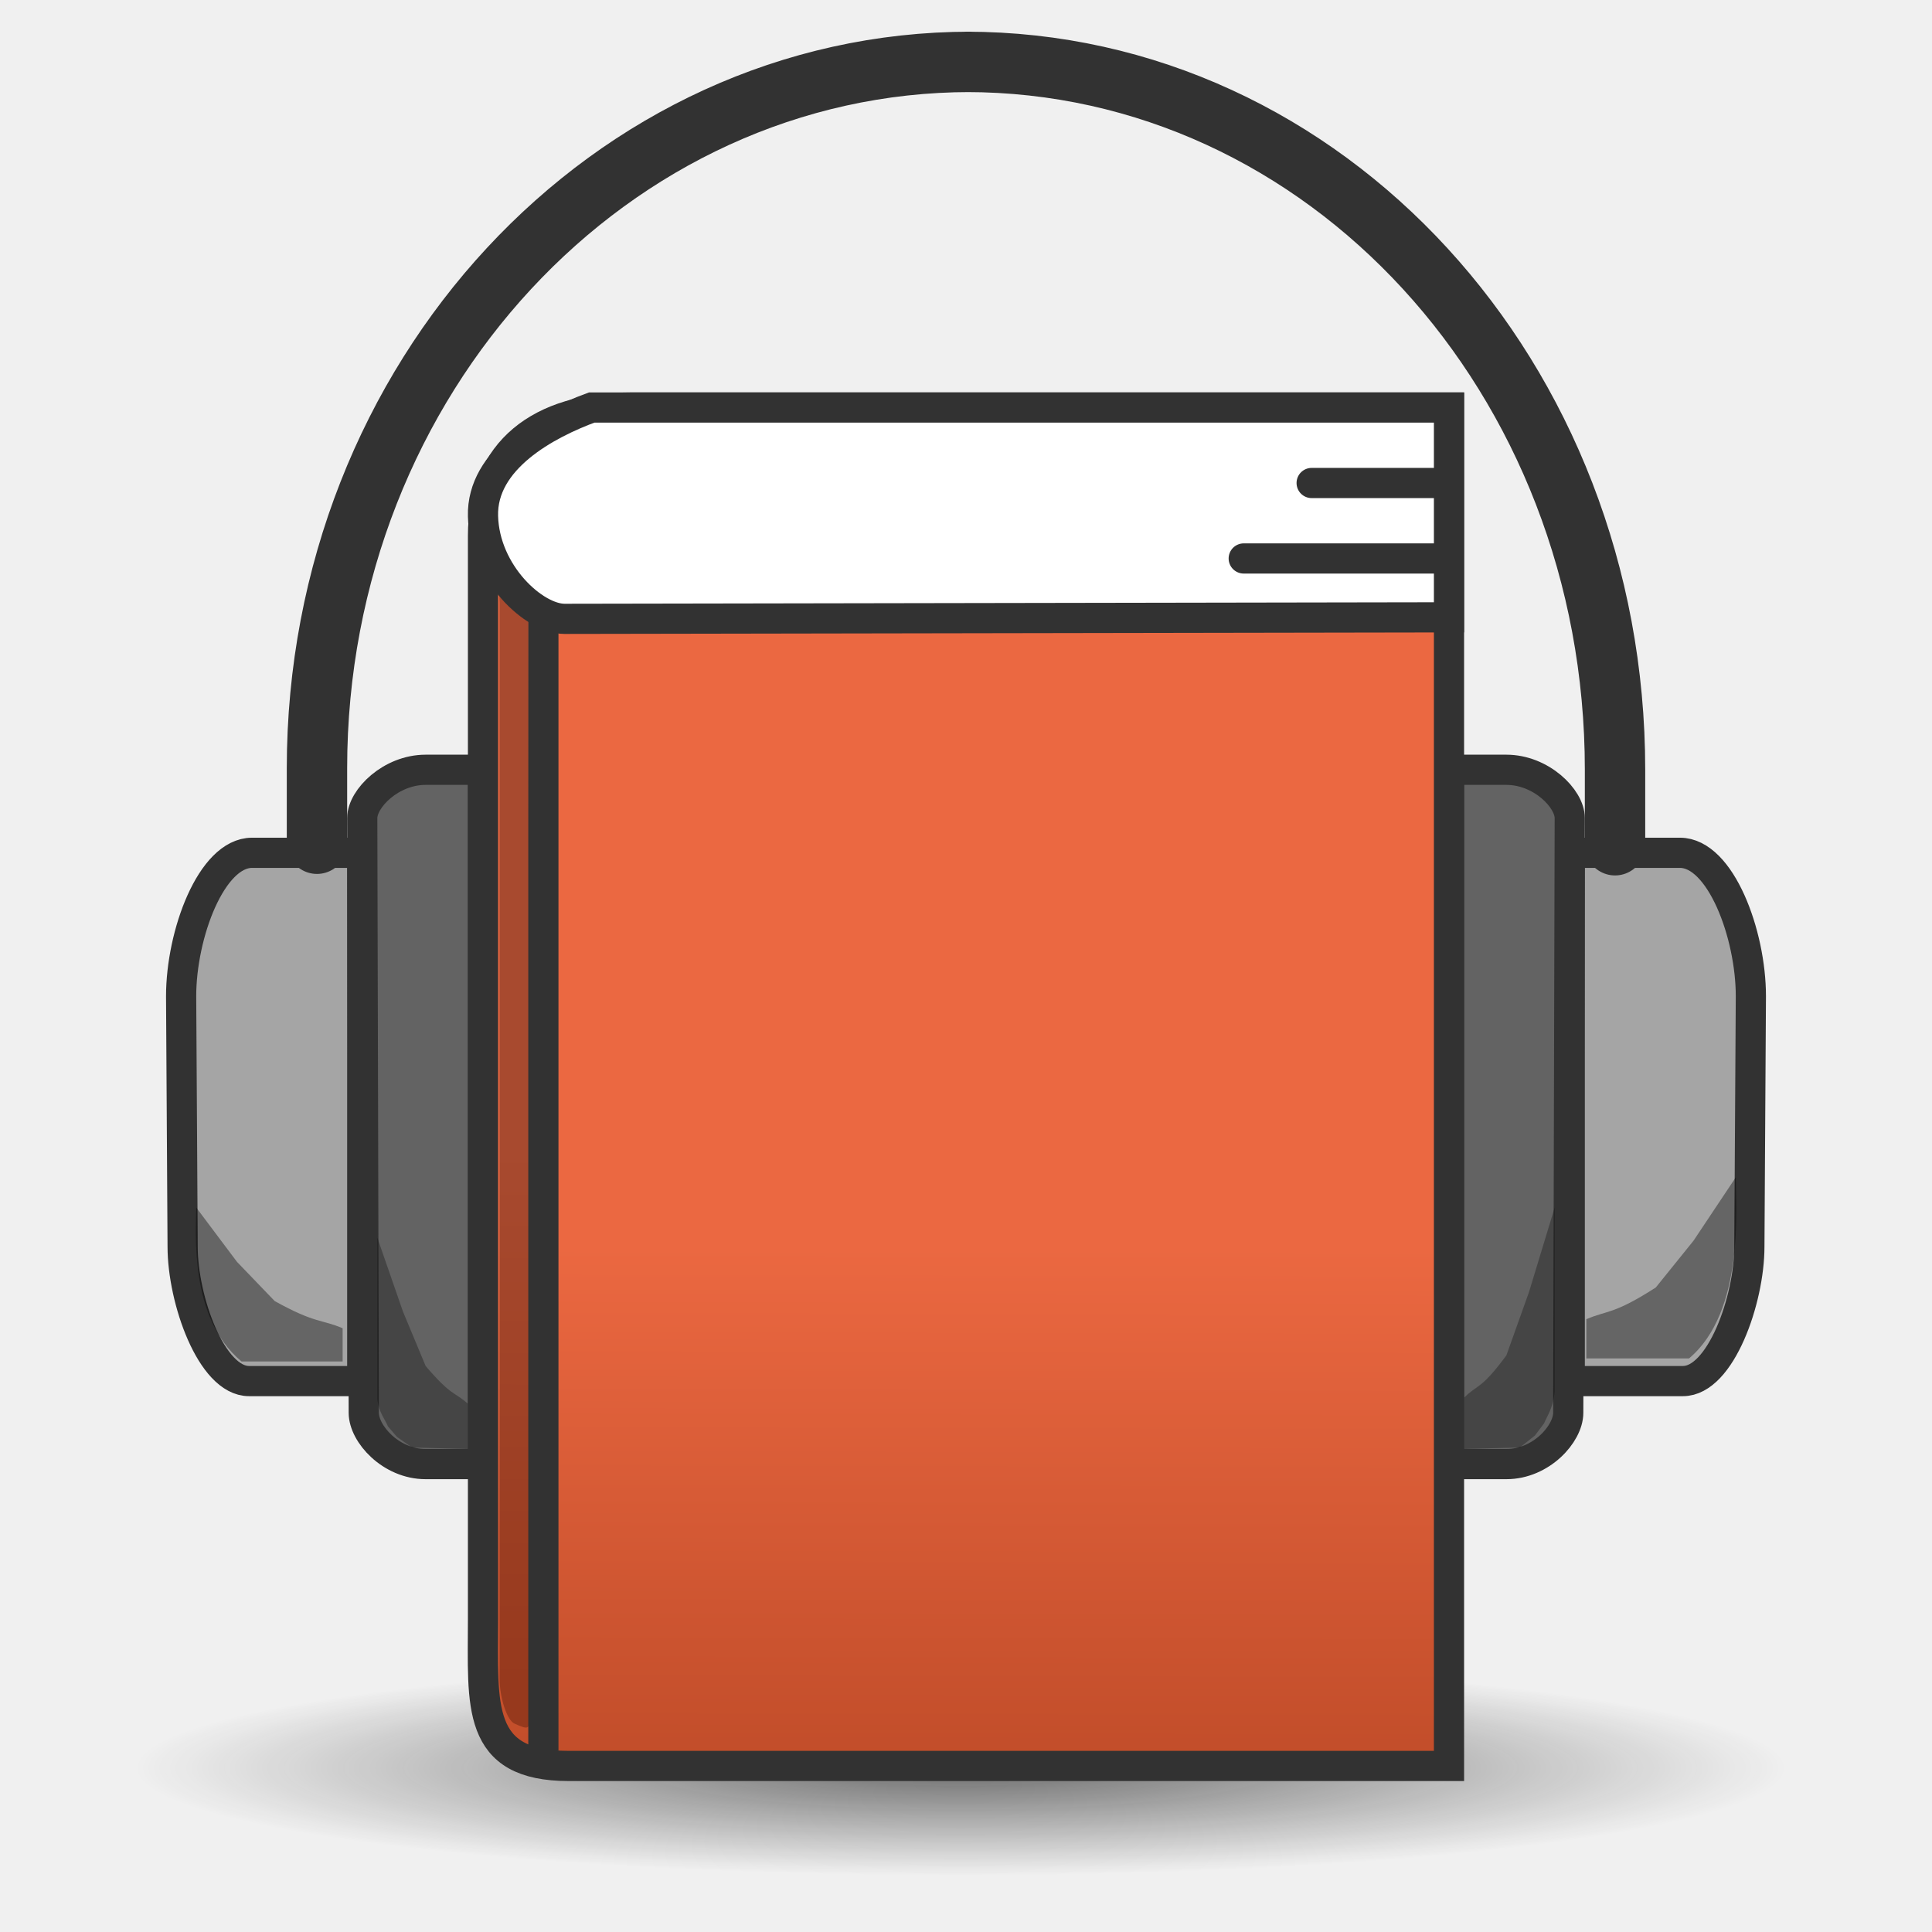
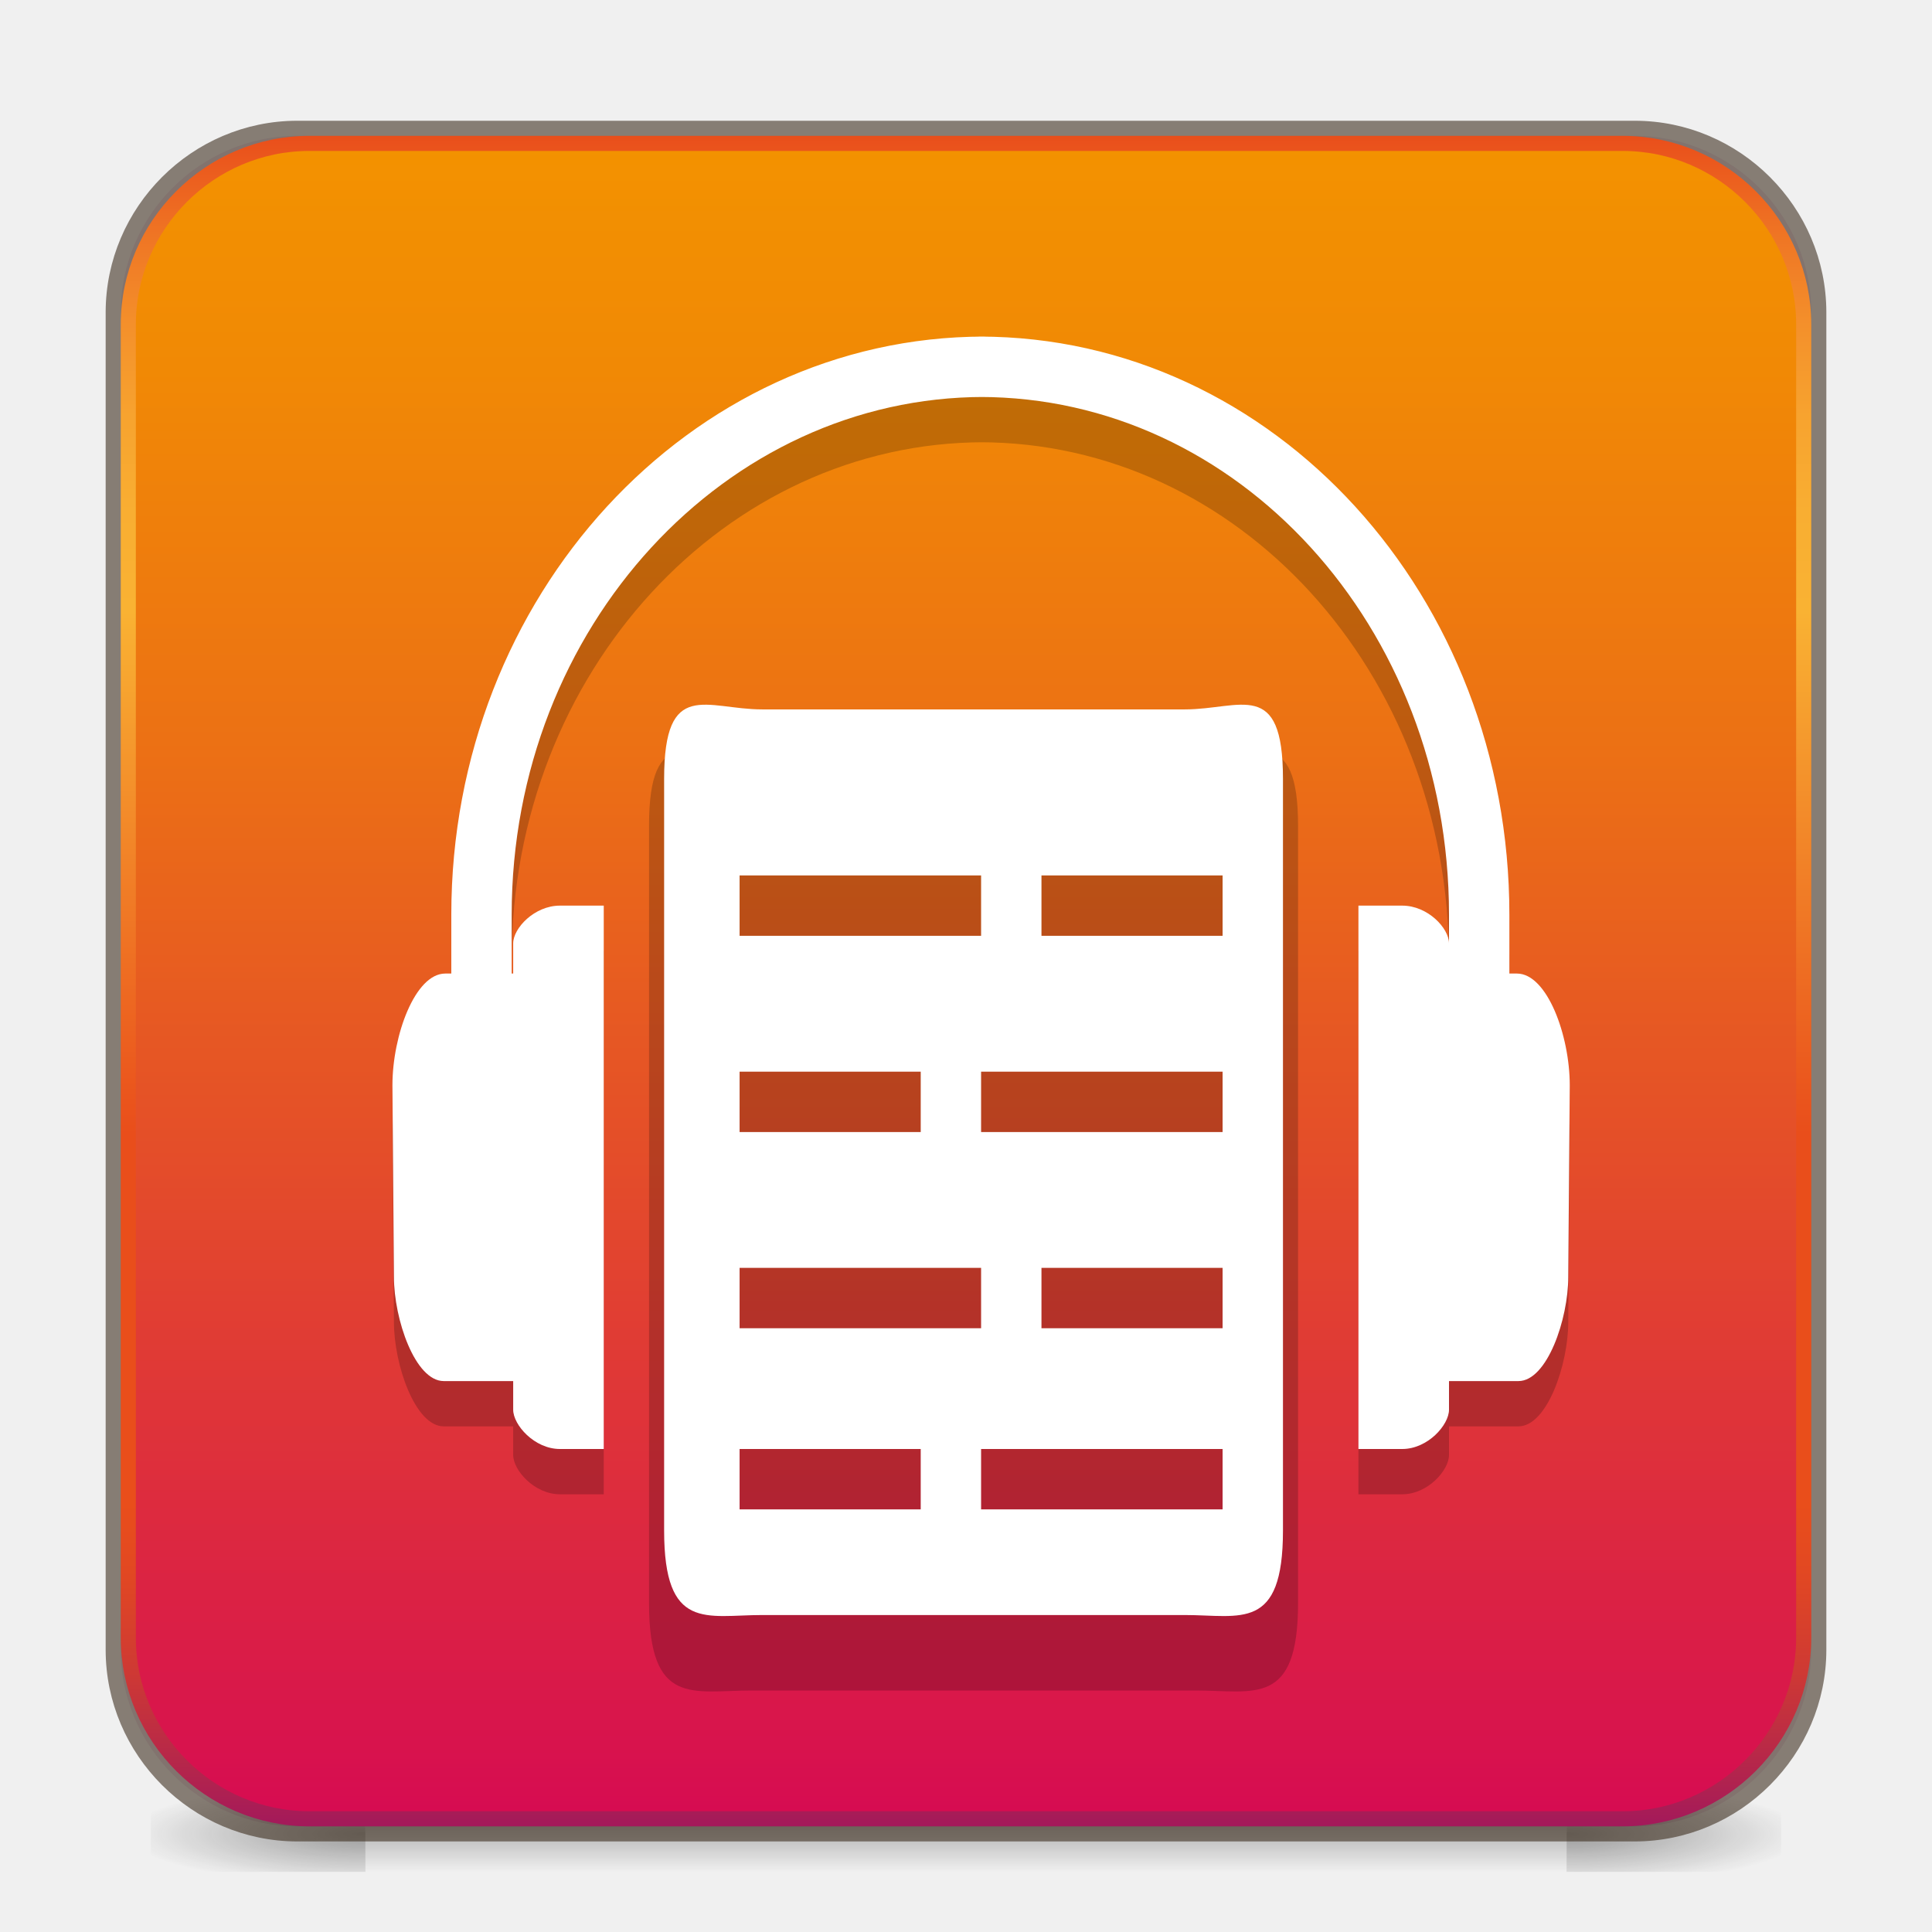
- <svg xmlns="http://www.w3.org/2000/svg" version="1.1" id="Ebene_1" x="0px" y="0px" width="128px" height="128px" viewBox="0 0 128 128" enable-background="new 0 0 128 128" xml:space="preserve">
-   <g id="Ebene_1_1_">
-     <g id="layer8">
-       <radialGradient id="rect5951_1_" cx="-708.898" cy="752.365" r="11.38" gradientTransform="matrix(4.8068 0 0 0.6263 3471.185 -354.0776)" gradientUnits="userSpaceOnUse">
-         <stop offset="0" style="stop-color:#171717;stop-opacity:0.6" />
-         <stop offset="1" style="stop-color:#171717;stop-opacity:0" />
-       </radialGradient>
-       <path id="rect5951" fill="url(#rect5951_1_)" d="M16.1,110h95.1c3.9,0,7.1,3.2,7.1,7.1l0,0c0,3.9-3.2,7.1-7.1,7.1H16.1    c-3.9,0-7.1-3.2-7.1-7.1l0,0C9,113.2,12.2,110,16.1,110z" />
-     </g>
-     <g id="layer7_1_">
-       <path id="rect5413-5_1_" fill="#A5A5A5" stroke="#323232" stroke-width="2" stroke-linecap="round" stroke-linejoin="round" d="    M16.7,56.5H24v35h-7.5c-2.5,0-4.4-5.4-4.4-8.9L12,66C12,61.9,14,56.5,16.7,56.5z" />
-       <path id="rect5413_1_" fill="#636363" stroke="#323232" stroke-width="2" stroke-linecap="round" stroke-linejoin="round" d="    M28.2,51H32v46h-3.8c-2.3,0-4.1-2-4.1-3.4L24,54.2C24,52.9,25.9,51,28.2,51z" />
-       <path id="rect5413-5-2_1_" fill="#A5A5A5" stroke="#323232" stroke-width="2" stroke-linecap="round" stroke-linejoin="round" d="    M111.3,56.5H104v35h7.5c2.5,0,4.4-5.4,4.4-8.9L116,66C116,61.9,114,56.5,111.3,56.5z" />
-       <path id="rect5413-3_1_" fill="#636363" stroke="#323232" stroke-width="2" stroke-linecap="round" stroke-linejoin="round" d="    M99.8,51H96v46h3.8c2.3,0,4.1-2,4.1-3.4l0.1-39.4C104,52.9,102.1,51,99.8,51z" />
-       <path id="path5647" fill-opacity="0.388" d="M13,80l2.7,3.6l2.5,2.6c2.7,1.5,3.1,1.2,4.5,1.8v1.8v0.4h-6.4H16    C12.5,87.3,13,81.6,13,80z" />
-       <path id="path5647-9" fill-opacity="0.39" d="M115,78l-2.8,4.2l-2.5,3.1c-2.8,1.8-3.2,1.5-4.6,2.1v2.1V90h6.5h0.3    C115.6,86.9,115,79.9,115,78L115,78z" />
-       <path id="path5647-1" fill-opacity="0.3" d="M25,82l1.7,4.9l1.5,3.6c1.7,2,1.9,1.7,2.8,2.5v2.5V96l-3.7-0.1l-1-0.7l-0.6-0.7    c-0.2-0.5-0.6-0.9-0.7-1.8C25,89.4,25,83.7,25,82z" />
-       <path id="path5647-1-2" fill-opacity="0.3" d="M103,80l-1.7,5.6l-1.5,4.2c-1.7,2.3-1.9,1.9-2.8,2.8v2.8V96l3.7-0.1l1-0.8l0.6-0.8    c0.2-0.5,0.6-1,0.7-2.1C103,88.4,103,81.9,103,80L103,80z" />
-       <path id="rect5540_2_" fill="none" stroke="#323232" stroke-width="4" stroke-linecap="round" stroke-linejoin="round" d="    M21,55.9v-5C21,25,40.5,4.1,64.3,4.1H64c23.8,0,43,20.9,43,46.9v5" />
-     </g>
-     <g id="layer6">
-       <linearGradient id="rect5350_1_" gradientUnits="userSpaceOnUse" x1="-638.227" y1="-135.254" x2="-638.247" y2="-125.89" gradientTransform="matrix(3.7627 0 0 3.7795 2465.443 593.8066)">
-         <stop offset="0" style="stop-color:#EB6841" />
-         <stop offset="1" style="stop-color:#C04C29" />
-       </linearGradient>
-       <path id="rect5350" fill="url(#rect5350_1_)" stroke="#323232" stroke-width="2" d="M41.8,27H96v90H37.7c-6.2,0-5.7-4-5.7-9.7    V35.5C32,29.9,35.8,27,41.8,27z" />
-       <linearGradient id="rect5391_1_" gradientUnits="userSpaceOnUse" x1="-647.558" y1="-127.575" x2="-647.544" y2="-137" gradientTransform="matrix(3.7795 0 0 3.7795 2481.486 593.8066)">
-         <stop offset="0" style="stop-color:#97391D" />
-         <stop offset="1" style="stop-color:#A84A2F" />
-       </linearGradient>
-       <path id="rect5391" fill="url(#rect5391_1_)" d="M34,37.5c0.5,0,1,1,1,2.3l0.1,73.9c0,0.9-0.1,0.9-1,0.5c-0.5-0.2-1-1.7-1-3V39.9    C33,38.6,33.4,37.5,34,37.5z" />
-       <path id="rect5357" fill="#FFFFFF" stroke="#323232" stroke-width="2" d="M39.2,27H96v13.9L37.4,41c-2,0-5.3-3-5.4-6.8    C31.9,30.4,36.2,28.1,39.2,27z" />
-       <path id="path5360" fill="none" stroke="#323232" stroke-width="2" d="M36,40c0,76,0,76,0,76l0,0V40z" />
-       <path id="path5362" fill="none" stroke="#323232" stroke-width="2" stroke-linejoin="round" d="M95.6,32c-8.7,0,0,0-8.7,0H95.6z" />
-       <path id="path5364" fill="none" stroke="#323232" stroke-width="2" stroke-linecap="round" stroke-linejoin="round" d="M95.6,37    c-13.2,0-13.2,0-13.2,0H95.6z" />
-     </g>
+ <svg xmlns="http://www.w3.org/2000/svg" version="1.1" id="Layer_2" x="0px" y="0px" width="128px" height="128px" viewBox="0 0 128 128" enable-background="new 0 0 128 128" xml:space="preserve">
+   <g id="Drop_Shadow" transform="matrix(1.052632,0,0,1.285713,-1.263158,-13.42854)" opacity="0.4">
+     <radialGradient id="rect2801_1_" cx="-483.074" cy="453.211" r="2.499" gradientTransform="matrix(5.9947 0 0 1.0551 2995.665 -373.2321)" gradientUnits="userSpaceOnUse">
+       <stop offset="0" style="stop-color:#181818" />
+       <stop offset="1" style="stop-color:#181818;stop-opacity:0" />
+     </radialGradient>
+     <rect id="rect2801" x="99.8" y="103" fill="url(#rect2801_1_)" width="13.5" height="3.9" />
+     <radialGradient id="rect2_1_" cx="-870.38" cy="-351.344" r="2.499" gradientTransform="matrix(-5.9947 0 0 -1.0551 -5193.468 -265.7603)" gradientUnits="userSpaceOnUse">
+       <stop offset="0" style="stop-color:#181818" />
+       <stop offset="1" style="stop-color:#181818;stop-opacity:0" />
+     </radialGradient>
+     <rect id="rect2" x="10.7" y="103" fill="url(#rect2_1_)" width="13.5" height="3.9" />
+     <linearGradient id="rect1_1_" gradientUnits="userSpaceOnUse" x1="-271.532" y1="616.247" x2="-271.532" y2="609.218" gradientTransform="matrix(2.9917 0 0 0.9184 874.3348 -459.0532)">
+       <stop offset="0" style="stop-color:#181818;stop-opacity:0" />
+       <stop offset="0.5" style="stop-color:#181818" />
+       <stop offset="1" style="stop-color:#181818;stop-opacity:0" />
+     </linearGradient>
+     <rect id="rect1" x="24.2" y="103" fill="url(#rect1_1_)" width="75.6" height="3.9" />
  </g>
+   <path id="Icon_Border" opacity="0.6" fill="#381F18" stroke="#3F3022" stroke-miterlimit="10" enable-background="new    " d="  M120.5,109.3c0,6.7-5.5,12.2-12.2,12.2H19.7c-6.7,0-12.2-5.5-12.2-12.2V20.7C7.5,14,13,8.5,19.7,8.5h88.6c6.7,0,12.2,5.5,12.2,12.2  V109.3z" />
+   <linearGradient id="Background_1_" gradientUnits="userSpaceOnUse" x1="305.999" y1="-211.486" x2="305.999" y2="-322.487" gradientTransform="matrix(1 0 0 -1 -242 -202)">
+     <stop offset="0" style="stop-color:#F39200" />
+     <stop offset="0.135" style="stop-color:#F18905" />
+     <stop offset="0.356" style="stop-color:#EC7114" />
+     <stop offset="0.634" style="stop-color:#E3492C" />
+     <stop offset="0.956" style="stop-color:#D8134D" />
+     <stop offset="1" style="stop-color:#D60B52" />
+   </linearGradient>
+   <linearGradient id="Background_2_" gradientUnits="userSpaceOnUse" x1="305.999" y1="-210.986" x2="305.999" y2="-322.987" gradientTransform="matrix(1 0 0 -1 -242 -202)">
+     <stop offset="0" style="stop-color:#E94E1B" />
+     <stop offset="7.124600e-03" style="stop-color:#EA531C" />
+     <stop offset="5.917545e-02" style="stop-color:#EF7524" />
+     <stop offset="0.112" style="stop-color:#F4902B" />
+     <stop offset="0.166" style="stop-color:#F7A32F" />
+     <stop offset="0.222" style="stop-color:#F8AE32" />
+     <stop offset="0.281" style="stop-color:#F9B233" />
+     <stop offset="0.59" style="stop-color:#E94E1B" />
+     <stop offset="0.809" style="stop-color:#E94E1B" />
+     <stop offset="0.849" style="stop-color:#E24822" />
+     <stop offset="0.909" style="stop-color:#CE3934" />
+     <stop offset="0.981" style="stop-color:#AD2052" />
+     <stop offset="1" style="stop-color:#A3195B" />
+   </linearGradient>
+   <path id="Background" fill="url(#Background_1_)" stroke="url(#Background_2_)" stroke-miterlimit="10" d="M119.5,108.5  c0,6.6-5.4,12-12,12h-87c-6.6,0-12-5.4-12-12v-87c0-6.6,5.4-12,12-12h87c6.6,0,12,5.4,12,12V108.5z" />
+   <path id="Shadow_Book" opacity="0.2" enable-background="new    " d="M86,106.2c0,6.9-2.9,5.8-6.8,5.8H49.8c-3.9,0-6.8,1.1-6.8-5.8  V54.7c0-6.9,2.9-4.7,6.8-4.7h29.4c3.9,0,6.8-2.1,6.8,4.7V106.2z" />
+   <g id="Shadow_Headphones" opacity="0.2">
+     <path id="rect5540_4_" fill="none" stroke="#000000" stroke-width="4" stroke-linecap="round" stroke-linejoin="round" d="   M31.9,69.6v-6c0-20.1,15-36.3,33.3-36.3h-0.3C83.2,27.3,98,43.5,98,63.6v6" />
+     <path id="rect5413-5_4_" d="M29.5,67.5H35v27h-5.6c-1.9,0-3.3-4.1-3.3-6.9L26,74.9C26,71.6,27.5,67.5,29.5,67.5z" />
+     <path id="rect5413_4_" d="M37.1,63H40v36h-2.9c-1.7,0-3.1-1.6-3.1-2.6V65.5C34,64.5,35.4,63,37.1,63z" />
+     <path id="rect5413-5-2_4_" d="M100.5,67.5H95v27h5.6c1.9,0,3.3-4.1,3.3-6.9l0.1-12.7C104,71.6,102.5,67.5,100.5,67.5z" />
+     <path id="rect5413-3_4_" d="M92.9,63H90v36h2.9c1.7,0,3.1-1.6,3.1-2.6V65.5C96,64.5,94.6,63,92.9,63z" />
+   </g>
+   <g id="Headphones">
+     <path id="rect5540_3_" fill="none" stroke="#FFFFFF" stroke-width="4" stroke-linecap="round" stroke-linejoin="round" d="   M31.9,66.6v-6c0-20.1,15-36.3,33.3-36.3h-0.3C83.2,24.3,98,40.5,98,60.6v6" />
+     <path id="rect5413-5_3_" fill="#FFFFFF" d="M29.5,64.5H35v27h-5.6c-1.9,0-3.3-4.1-3.3-6.9L26,71.9C26,68.6,27.5,64.5,29.5,64.5z" />
+     <path id="rect5413_3_" fill="#FFFFFF" d="M37.1,60H40v36h-2.9c-1.7,0-3.1-1.6-3.1-2.6V62.5C34,61.5,35.4,60,37.1,60z" />
+     <path id="rect5413-5-2_3_" fill="#FFFFFF" d="M100.5,64.5H95v27h5.6c1.9,0,3.3-4.1,3.3-6.9l0.1-12.7   C104,68.6,102.5,64.5,100.5,64.5z" />
+     <path id="rect5413-3_3_" fill="#FFFFFF" d="M92.9,60H90v36h2.9c1.7,0,3.1-1.6,3.1-2.6V62.5C96,61.5,94.6,60,92.9,60z" />
+     <path id="path5647_1_" display="none" fill-opacity="0.388" d="M27,81l1.8,3.3l1.6,2.4c1.8,1.4,2,1.1,2.9,1.6V90v0.4h-4.1H29   C26.7,87.7,27,82.4,27,81z" />
+     <path id="path5647-9_1_" display="none" fill-opacity="0.39" d="M103,82l-1.7,2.9l-1.5,2.2c-1.7,1.2-1.9,1-2.8,1.5V90v0.3h3.9h0.2   C103.4,88.2,103,83.3,103,82L103,82z" />
+     <path id="path5647-1_1_" display="none" fill-opacity="0.3" d="M35,85.2l1,3.5l0.9,2.6c1,1.4,1.1,1.2,1.7,1.7v1.7v0.4L36.4,95   l-0.6-0.5L35.4,94c-0.1-0.3-0.4-0.6-0.4-1.3C35,90.3,35,86.3,35,85.2z" />
+     <path id="path5647-1-2_1_" display="none" fill="#1D1D1B" fill-opacity="0.3" d="M95,83l-1.1,4.2l-1,3.1c-1.1,1.8-1.3,1.5-1.9,2.1   v2.1V95l2.5-0.1l0.6-0.6l0.4-0.6c0.1-0.4,0.4-0.8,0.4-1.6C95,89.3,95,84.4,95,83L95,83z" />
+   </g>
+   <path fill="#FFFFFF" d="M78.5,47h-28c-3.7,0-6.5-2.1-6.5,4.6v49.8c0,6.7,2.8,5.6,6.5,5.6h28c3.7,0,6.5,1.1,6.5-5.6V51.6  C85,44.9,82.2,47,78.5,47z M49,58h16v4H49V58z M49,71h12v4H49V71z M49,84h16v4H49V84z M61,100H49v-4h12V100z M81,100H65v-4h16V100z   M81,88H69v-4h12V88z M81,75H65v-4h16V75z M81,62H69v-4h12V62z" />
</svg>
